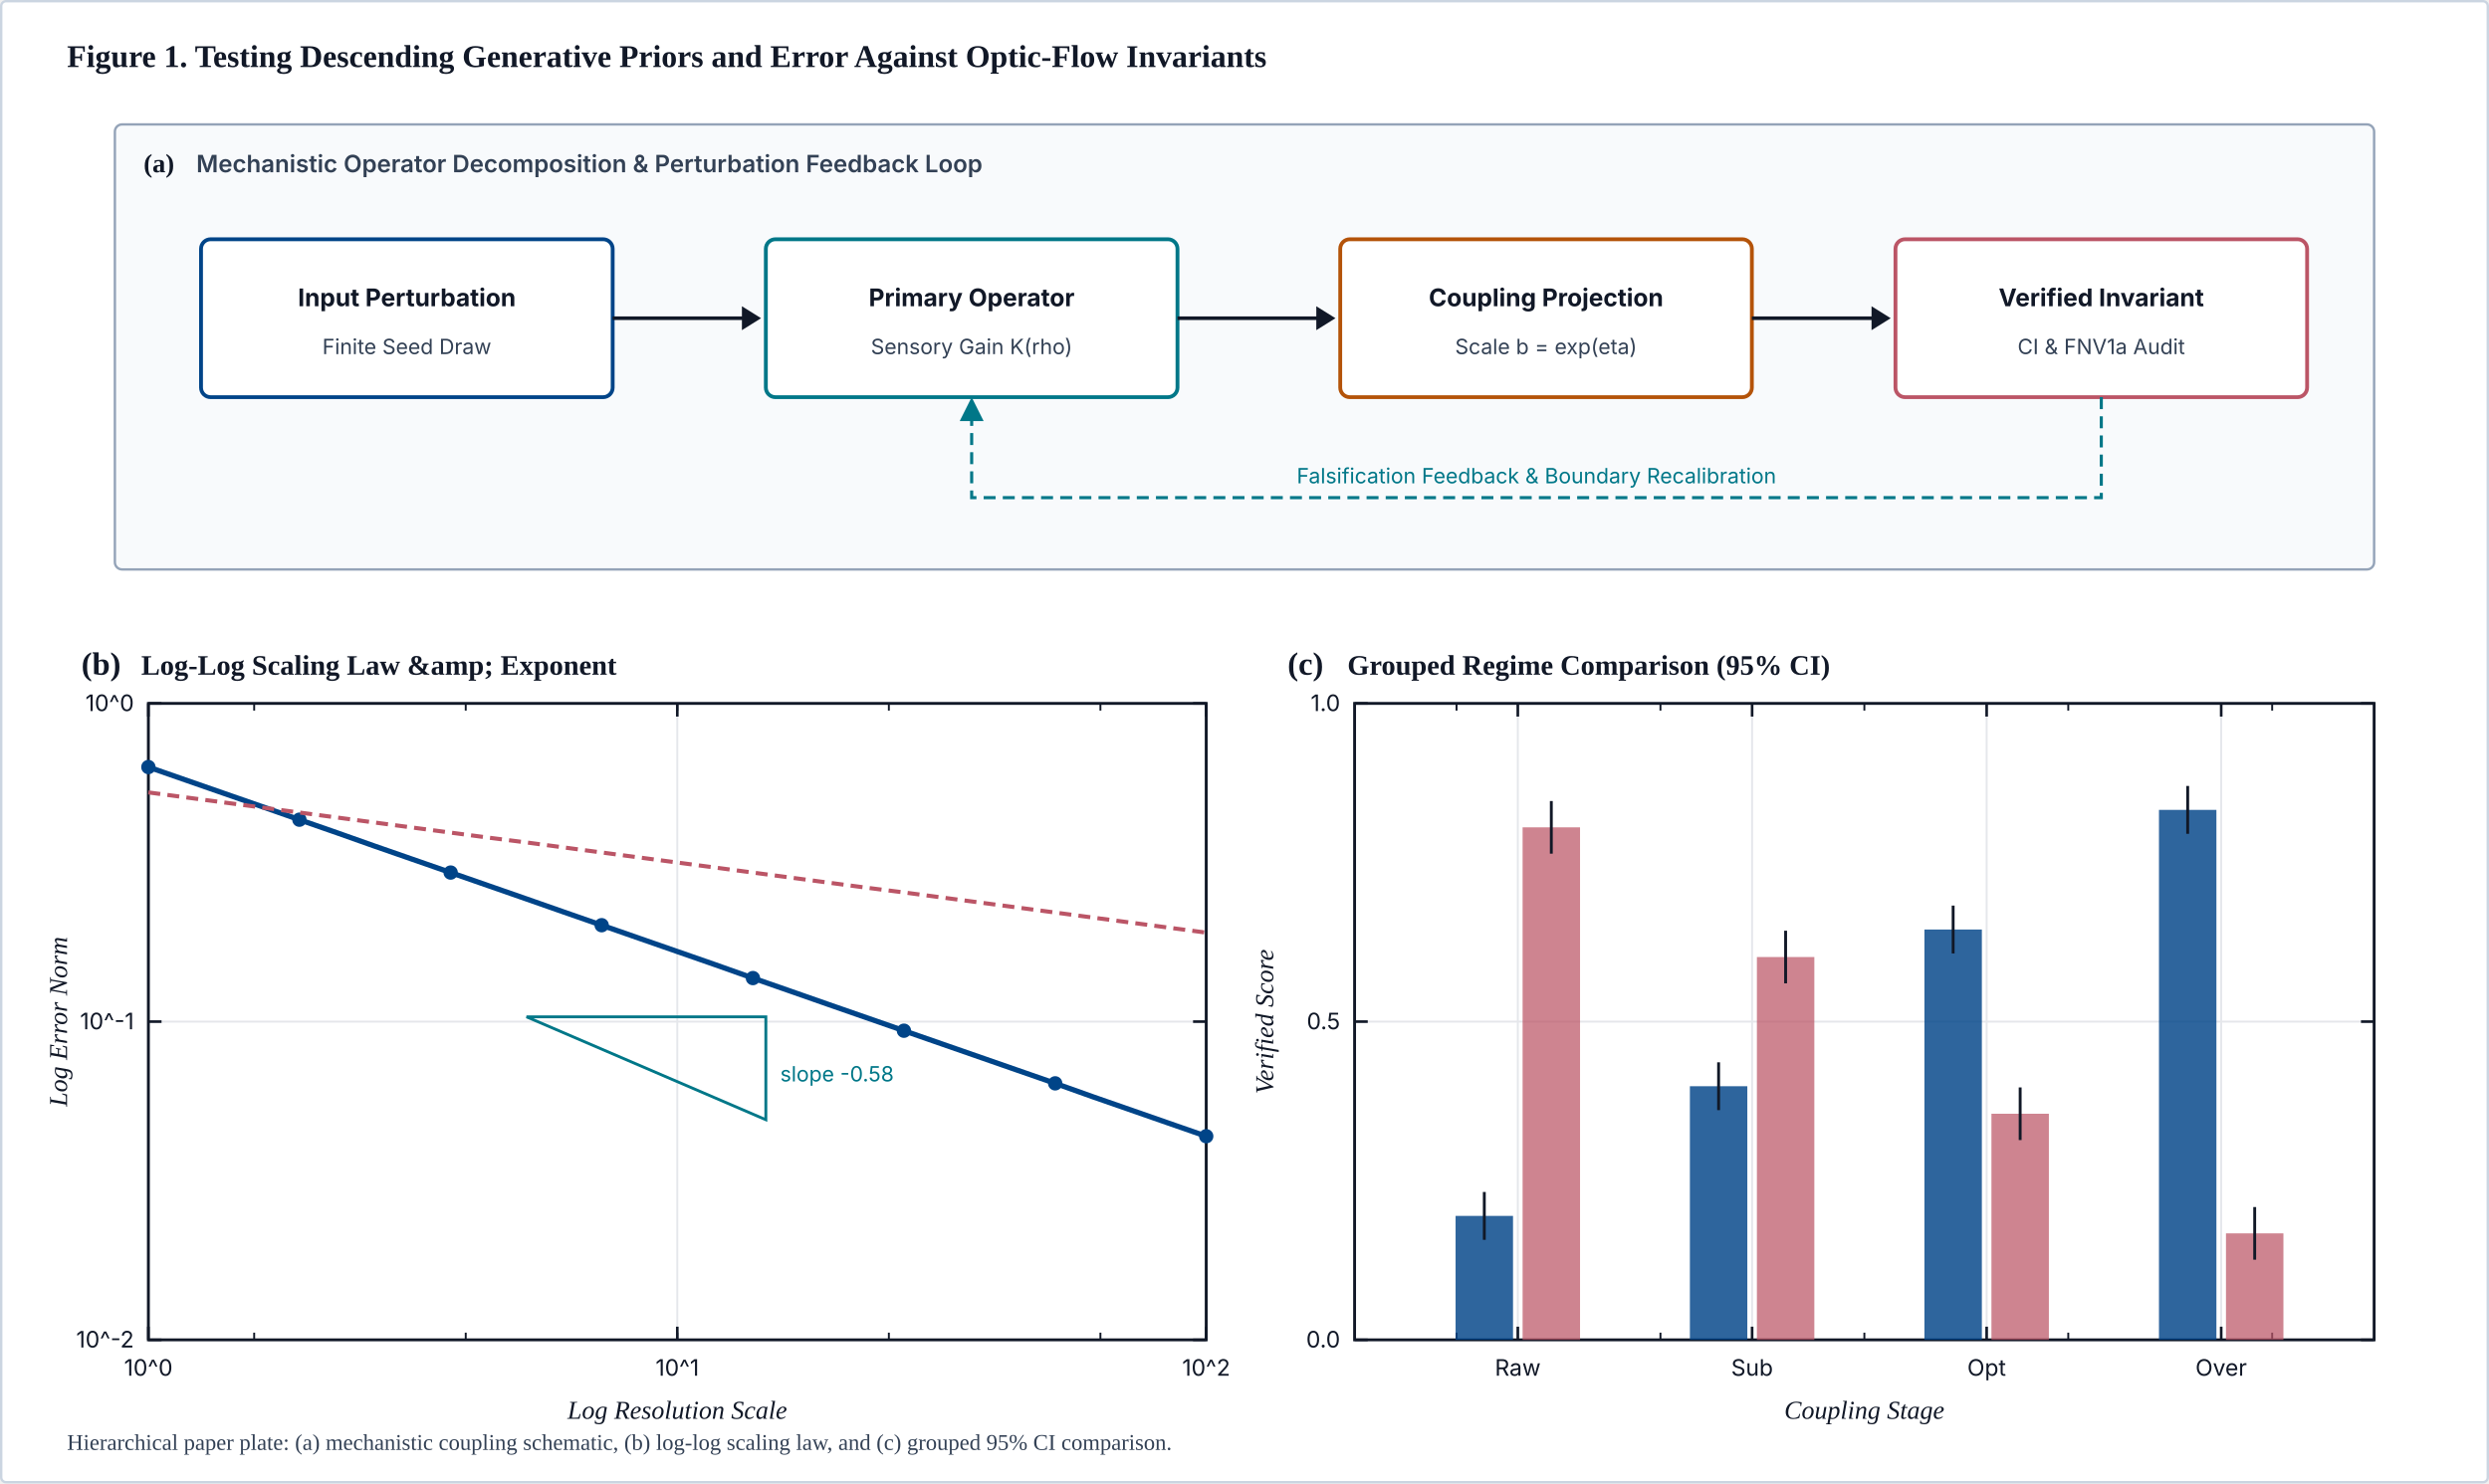
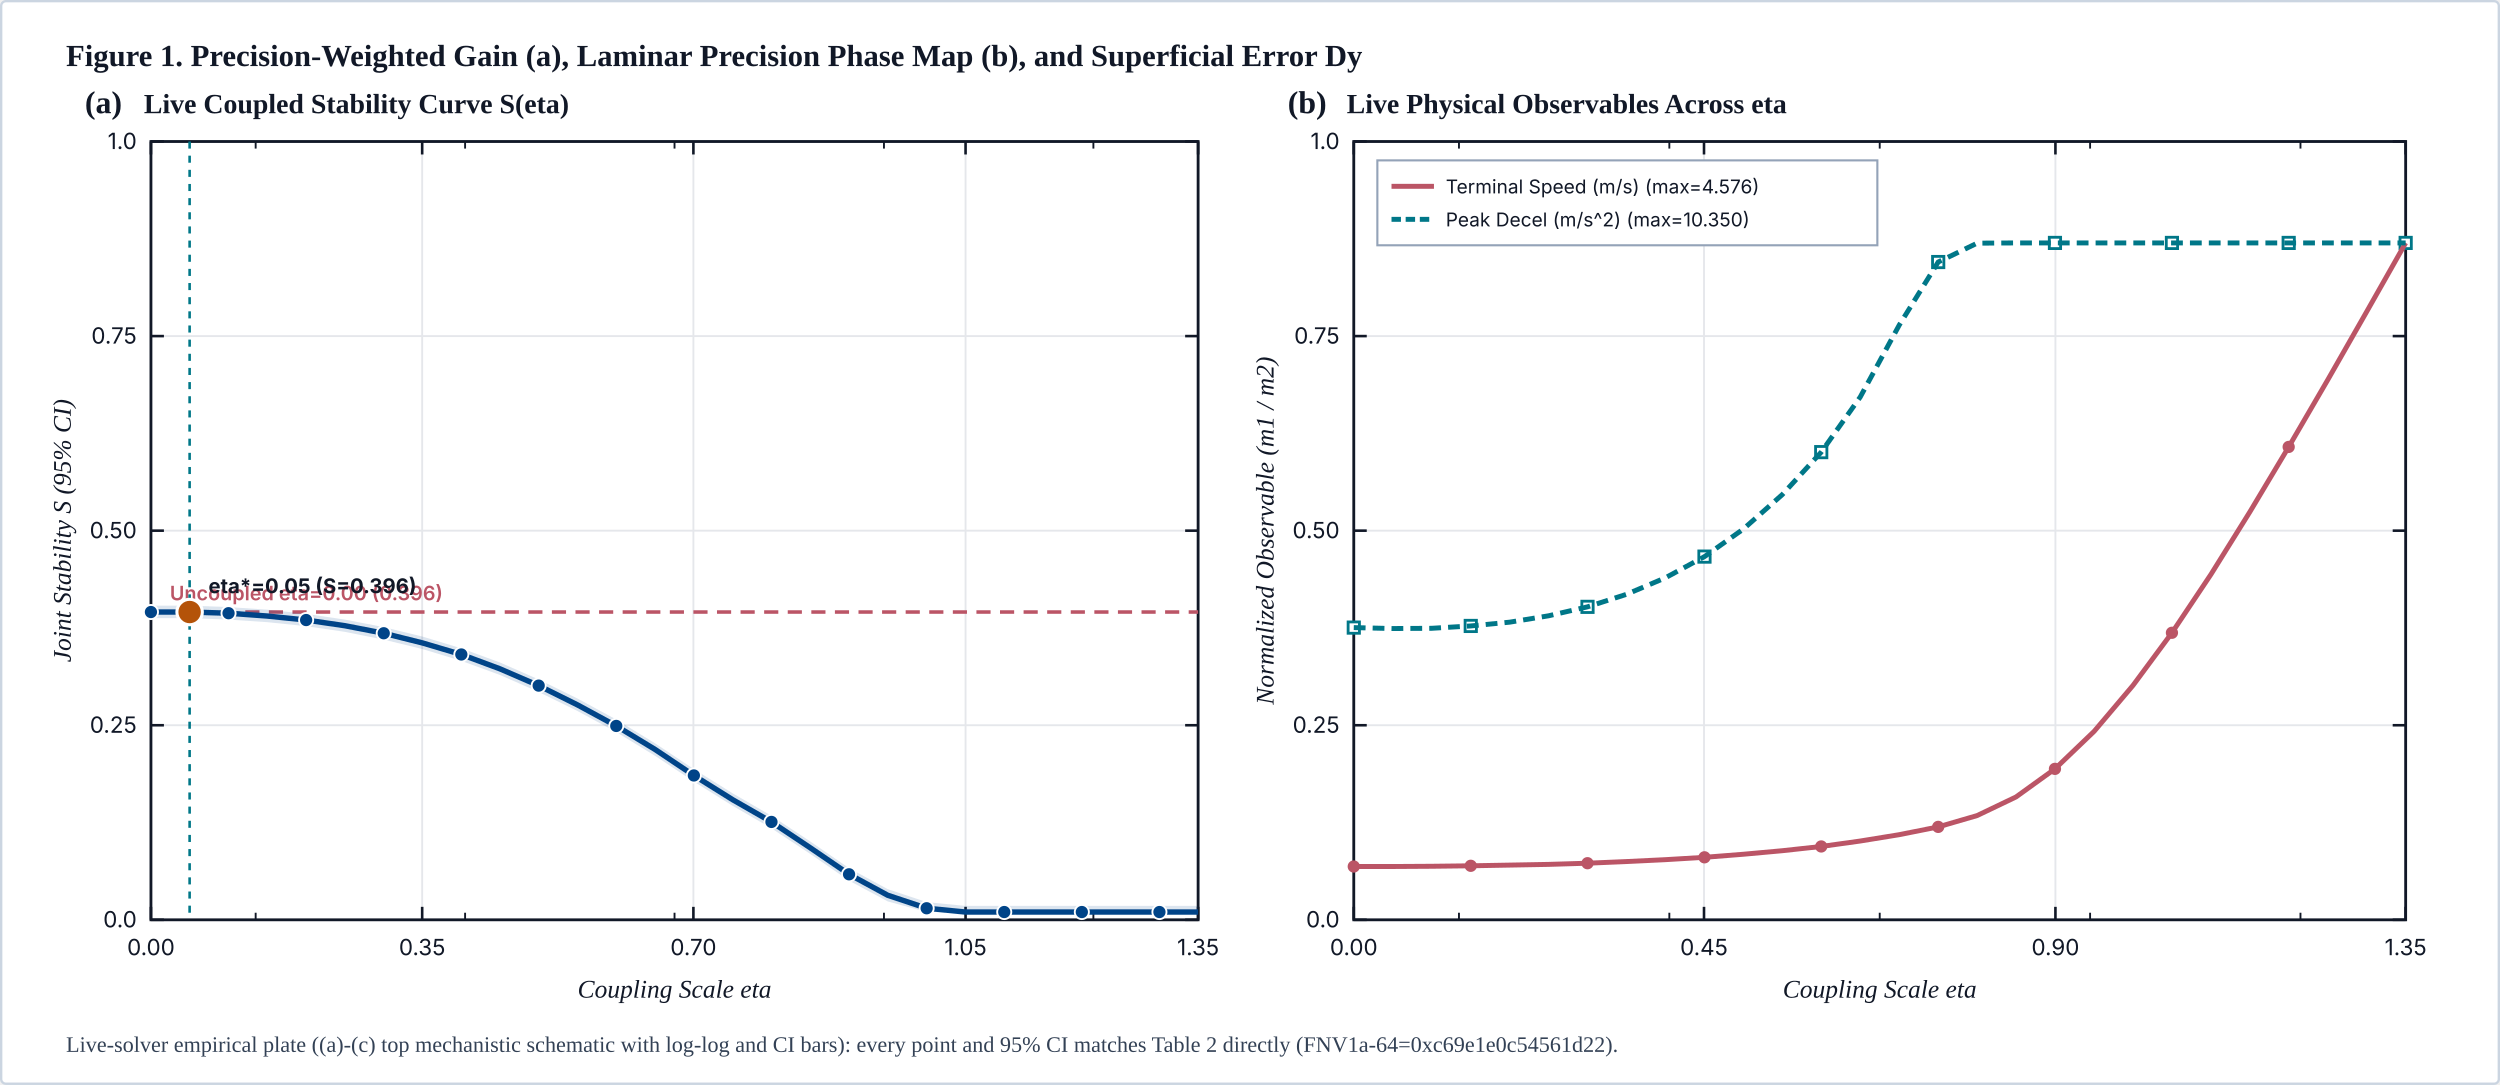
- <svg xmlns="http://www.w3.org/2000/svg" viewBox="0 0 1040 620" width="1040" height="620" role="img" data-figure-style="journal-multipanel" data-chart-layout="top-schematic-bottom-split">
-   <rect x="0.5" y="0.5" width="1039" height="619" rx="2" fill="#ffffff" stroke="#cbd5e1" stroke-width="1" />
-   <text x="28" y="28" fill="#111827" font-family="Georgia, 'Times New Roman', serif" font-size="13.2" font-weight="700">Figure 1. Testing Descending Generative Priors and Error Against Optic-Flow Invariants</text>
-   <rect x="48" y="52" width="944" height="186" rx="3" fill="#f8fafc" stroke="#94a3b8" stroke-width="1.0" />
-   <text x="60" y="72" fill="#111827" font-family="Georgia, 'Times New Roman', serif" font-size="11.0" font-weight="700">(a)</text>
-   <text x="82" y="72" fill="#334155" font-family="Inter, 'Helvetica Neue', Arial, sans-serif" font-size="10.0" font-weight="600">Mechanistic Operator Decomposition &amp; Perturbation Feedback Loop</text>
-   <rect x="84.0" y="100" width="172" height="66" rx="4" fill="#ffffff" stroke="#004488" stroke-width="1.6" />
-   <text x="170.0" y="128" text-anchor="middle" fill="#111827" font-family="Inter, 'Helvetica Neue', Arial, sans-serif" font-size="10.2" font-weight="700">Input Perturbation</text>
-   <text x="170.0" y="148" text-anchor="middle" fill="#334155" font-family="Inter, 'Helvetica Neue', Arial, sans-serif" font-size="8.8">Finite Seed Draw</text>
-   <line x1="256.0" y1="133" x2="314.0" y2="133" stroke="#111827" stroke-width="1.5" />
-   <polygon points="310.0,128 318.0,133 310.0,138" fill="#111827" />
-   <rect x="320.0" y="100" width="172" height="66" rx="4" fill="#ffffff" stroke="#007788" stroke-width="1.6" />
-   <text x="406.0" y="128" text-anchor="middle" fill="#111827" font-family="Inter, 'Helvetica Neue', Arial, sans-serif" font-size="10.2" font-weight="700">Primary Operator</text>
-   <text x="406.0" y="148" text-anchor="middle" fill="#334155" font-family="Inter, 'Helvetica Neue', Arial, sans-serif" font-size="8.8">Sensory Gain K(rho)</text>
-   <line x1="492.0" y1="133" x2="554.0" y2="133" stroke="#111827" stroke-width="1.5" />
-   <polygon points="550.0,128 558.0,133 550.0,138" fill="#111827" />
-   <rect x="560.0" y="100" width="172" height="66" rx="4" fill="#ffffff" stroke="#b45309" stroke-width="1.6" />
-   <text x="646.0" y="128" text-anchor="middle" fill="#111827" font-family="Inter, 'Helvetica Neue', Arial, sans-serif" font-size="10.2" font-weight="700">Coupling Projection</text>
-   <text x="646.0" y="148" text-anchor="middle" fill="#334155" font-family="Inter, 'Helvetica Neue', Arial, sans-serif" font-size="8.8">Scale b = exp(eta)</text>
-   <line x1="732.0" y1="133" x2="786.0" y2="133" stroke="#111827" stroke-width="1.5" />
-   <polygon points="782.0,128 790.0,133 782.0,138" fill="#111827" />
-   <rect x="792.0" y="100" width="172" height="66" rx="4" fill="#ffffff" stroke="#bb5566" stroke-width="1.6" />
-   <text x="878.0" y="128" text-anchor="middle" fill="#111827" font-family="Inter, 'Helvetica Neue', Arial, sans-serif" font-size="10.2" font-weight="700">Verified Invariant</text>
-   <text x="878.0" y="148" text-anchor="middle" fill="#334155" font-family="Inter, 'Helvetica Neue', Arial, sans-serif" font-size="8.8">CI &amp; FNV1a Audit</text>
-   <path d="M878,166 L878,208 L406,208 L406,172" fill="none" stroke="#007788" stroke-width="1.3" stroke-dasharray="5 3" />
-   <polygon points="401,176 406,166 411,176" fill="#007788" />
-   <text x="642" y="202" text-anchor="middle" fill="#007788" font-family="Inter, 'Helvetica Neue', Arial, sans-serif" font-size="8.8">Falsification Feedback &amp; Boundary Recalibration</text>
-   <text x="34.0" y="282.0" fill="#111827" font-family="Georgia, 'Times New Roman', serif" font-size="13.5" font-weight="700">(b)</text>
-   <text x="59.0" y="282.0" fill="#111827" font-family="Georgia, 'Times New Roman', serif" font-size="11.8" font-weight="600">Log-Log Scaling Law &amp;amp; Exponent</text>
-   <line x1="62.0" y1="560.0" x2="504.0" y2="560.0" stroke="#e5e7eb" stroke-width="0.8" />
-   <line x1="62.0" y1="427.0" x2="504.0" y2="427.0" stroke="#e5e7eb" stroke-width="0.8" />
-   <line x1="62.0" y1="294.0" x2="504.0" y2="294.0" stroke="#e5e7eb" stroke-width="0.8" />
-   <line x1="62.0" y1="294.0" x2="62.0" y2="560.0" stroke="#e5e7eb" stroke-width="0.8" />
-   <line x1="283.0" y1="294.0" x2="283.0" y2="560.0" stroke="#e5e7eb" stroke-width="0.8" />
-   <line x1="504.0" y1="294.0" x2="504.0" y2="560.0" stroke="#e5e7eb" stroke-width="0.8" />
-   <rect x="62.0" y="294.0" width="442.0" height="266.0" fill="none" stroke="#111827" stroke-width="1.2" />
-   <line x1="62.0" y1="560.0" x2="62.0" y2="554.5" stroke="#111827" stroke-width="1.1" />
-   <line x1="62.0" y1="294.0" x2="62.0" y2="299.5" stroke="#111827" stroke-width="1.1" />
-   <text x="62.0" y="575.0" text-anchor="middle" fill="#111827" font-family="Inter, 'Helvetica Neue', Arial, sans-serif" font-size="9.5">10^0</text>
-   <line x1="283.0" y1="560.0" x2="283.0" y2="554.5" stroke="#111827" stroke-width="1.1" />
-   <line x1="283.0" y1="294.0" x2="283.0" y2="299.5" stroke="#111827" stroke-width="1.1" />
-   <text x="283.0" y="575.0" text-anchor="middle" fill="#111827" font-family="Inter, 'Helvetica Neue', Arial, sans-serif" font-size="9.5">10^1</text>
-   <line x1="504.0" y1="560.0" x2="504.0" y2="554.5" stroke="#111827" stroke-width="1.1" />
-   <line x1="504.0" y1="294.0" x2="504.0" y2="299.5" stroke="#111827" stroke-width="1.1" />
-   <text x="504.0" y="575.0" text-anchor="middle" fill="#111827" font-family="Inter, 'Helvetica Neue', Arial, sans-serif" font-size="9.5">10^2</text>
-   <line x1="106.2" y1="560.0" x2="106.2" y2="557.0" stroke="#111827" stroke-width="0.8" />
-   <line x1="106.2" y1="294.0" x2="106.2" y2="297.0" stroke="#111827" stroke-width="0.8" />
-   <line x1="194.6" y1="560.0" x2="194.6" y2="557.0" stroke="#111827" stroke-width="0.8" />
-   <line x1="194.6" y1="294.0" x2="194.6" y2="297.0" stroke="#111827" stroke-width="0.8" />
-   <line x1="283.0" y1="560.0" x2="283.0" y2="557.0" stroke="#111827" stroke-width="0.8" />
-   <line x1="283.0" y1="294.0" x2="283.0" y2="297.0" stroke="#111827" stroke-width="0.8" />
-   <line x1="371.4" y1="560.0" x2="371.4" y2="557.0" stroke="#111827" stroke-width="0.8" />
-   <line x1="371.4" y1="294.0" x2="371.4" y2="297.0" stroke="#111827" stroke-width="0.8" />
-   <line x1="459.8" y1="560.0" x2="459.8" y2="557.0" stroke="#111827" stroke-width="0.8" />
-   <line x1="459.8" y1="294.0" x2="459.8" y2="297.0" stroke="#111827" stroke-width="0.8" />
-   <line x1="62.0" y1="560.0" x2="67.5" y2="560.0" stroke="#111827" stroke-width="1.1" />
-   <line x1="504.0" y1="560.0" x2="498.5" y2="560.0" stroke="#111827" stroke-width="1.1" />
-   <text x="56.0" y="563.2" text-anchor="end" fill="#111827" font-family="Inter, 'Helvetica Neue', Arial, sans-serif" font-size="9.5">10^-2</text>
-   <line x1="62.0" y1="427.0" x2="67.5" y2="427.0" stroke="#111827" stroke-width="1.1" />
-   <line x1="504.0" y1="427.0" x2="498.5" y2="427.0" stroke="#111827" stroke-width="1.1" />
-   <text x="56.0" y="430.2" text-anchor="end" fill="#111827" font-family="Inter, 'Helvetica Neue', Arial, sans-serif" font-size="9.5">10^-1</text>
-   <line x1="62.0" y1="294.0" x2="67.5" y2="294.0" stroke="#111827" stroke-width="1.1" />
-   <line x1="504.0" y1="294.0" x2="498.5" y2="294.0" stroke="#111827" stroke-width="1.1" />
-   <text x="56.0" y="297.2" text-anchor="end" fill="#111827" font-family="Inter, 'Helvetica Neue', Arial, sans-serif" font-size="9.5">10^0</text>
-   <text x="283.0" y="593.0" text-anchor="middle" fill="#111827" font-family="Georgia, 'Times New Roman', serif" font-size="10.8" font-style="italic">Log Resolution Scale</text>
-   <text x="28.0" y="427.0" text-anchor="middle" transform="rotate(-90 28.0 427.0)" fill="#111827" font-family="Georgia, 'Times New Roman', serif" font-size="10.8" font-style="italic">Log Error Norm</text>
-   <circle cx="62.0" cy="320.6" r="3.0" fill="#004488" />
-   <circle cx="125.1" cy="342.6" r="3.0" fill="#004488" />
-   <circle cx="188.3" cy="364.7" r="3.0" fill="#004488" />
-   <circle cx="251.4" cy="386.7" r="3.0" fill="#004488" />
-   <circle cx="314.6" cy="408.8" r="3.0" fill="#004488" />
-   <circle cx="377.7" cy="430.8" r="3.0" fill="#004488" />
-   <circle cx="440.9" cy="452.8" r="3.0" fill="#004488" />
-   <circle cx="504.0" cy="474.9" r="3.0" fill="#004488" />
-   <path d="M62.0,320.6 L77.8,326.1 L93.6,331.6 L109.4,337.1 L125.1,342.6 L140.9,348.1 L156.7,353.7 L172.5,359.2 L188.3,364.7 L204.1,370.2 L219.9,375.7 L235.6,381.2 L251.4,386.7 L267.2,392.2 L283.0,397.7 L298.8,403.2 L314.6,408.8 L330.4,414.3 L346.1,419.8 L361.9,425.3 L377.7,430.8 L393.5,436.3 L409.3,441.8 L425.1,447.3 L440.9,452.8 L456.6,458.4 L472.4,463.9 L488.2,469.4 L504.0,474.9" fill="none" stroke="#004488" stroke-width="2.2" />
-   <path d="M62.0,331.2 L77.8,333.3 L93.6,335.4 L109.4,337.5 L125.1,339.6 L140.9,341.7 L156.7,343.8 L172.5,345.9 L188.3,348.0 L204.1,350.1 L219.9,352.1 L235.6,354.2 L251.4,356.3 L267.2,358.4 L283.0,360.5 L298.8,362.6 L314.6,364.7 L330.4,366.8 L346.1,368.9 L361.9,371.0 L377.7,373.0 L393.5,375.1 L409.3,377.2 L425.1,379.3 L440.9,381.4 L456.6,383.5 L472.4,385.6 L488.2,387.7 L504.0,389.8" fill="none" stroke="#bb5566" stroke-width="1.7" stroke-dasharray="5 3" />
-   <polygon points="220,425 320,425 320,468" fill="none" stroke="#007788" stroke-width="1.2" />
-   <text x="326" y="452" fill="#007788" font-family="Inter, 'Helvetica Neue', Arial, sans-serif" font-size="8.8">slope -0.58</text>
-   <text x="538.0" y="282.0" fill="#111827" font-family="Georgia, 'Times New Roman', serif" font-size="13.5" font-weight="700">(c)</text>
-   <text x="563.0" y="282.0" fill="#111827" font-family="Georgia, 'Times New Roman', serif" font-size="11.8" font-weight="600">Grouped Regime Comparison (95% CI)</text>
-   <line x1="566.0" y1="560.0" x2="992.0" y2="560.0" stroke="#e5e7eb" stroke-width="0.8" />
-   <line x1="566.0" y1="427.0" x2="992.0" y2="427.0" stroke="#e5e7eb" stroke-width="0.8" />
-   <line x1="566.0" y1="294.0" x2="992.0" y2="294.0" stroke="#e5e7eb" stroke-width="0.8" />
-   <line x1="634.2" y1="294.0" x2="634.2" y2="560.0" stroke="#e5e7eb" stroke-width="0.8" />
-   <line x1="732.1" y1="294.0" x2="732.1" y2="560.0" stroke="#e5e7eb" stroke-width="0.8" />
-   <line x1="830.1" y1="294.0" x2="830.1" y2="560.0" stroke="#e5e7eb" stroke-width="0.8" />
-   <line x1="928.1" y1="294.0" x2="928.1" y2="560.0" stroke="#e5e7eb" stroke-width="0.8" />
-   <rect x="566.0" y="294.0" width="426.0" height="266.0" fill="none" stroke="#111827" stroke-width="1.2" />
-   <line x1="634.2" y1="560.0" x2="634.2" y2="554.5" stroke="#111827" stroke-width="1.1" />
-   <line x1="634.2" y1="294.0" x2="634.2" y2="299.5" stroke="#111827" stroke-width="1.1" />
-   <text x="634.2" y="575.0" text-anchor="middle" fill="#111827" font-family="Inter, 'Helvetica Neue', Arial, sans-serif" font-size="9.5">Raw</text>
-   <line x1="732.1" y1="560.0" x2="732.1" y2="554.5" stroke="#111827" stroke-width="1.1" />
-   <line x1="732.1" y1="294.0" x2="732.1" y2="299.5" stroke="#111827" stroke-width="1.1" />
-   <text x="732.1" y="575.0" text-anchor="middle" fill="#111827" font-family="Inter, 'Helvetica Neue', Arial, sans-serif" font-size="9.5">Sub</text>
-   <line x1="830.1" y1="560.0" x2="830.1" y2="554.5" stroke="#111827" stroke-width="1.1" />
-   <line x1="830.1" y1="294.0" x2="830.1" y2="299.5" stroke="#111827" stroke-width="1.1" />
-   <text x="830.1" y="575.0" text-anchor="middle" fill="#111827" font-family="Inter, 'Helvetica Neue', Arial, sans-serif" font-size="9.5">Opt</text>
-   <line x1="928.1" y1="560.0" x2="928.1" y2="554.5" stroke="#111827" stroke-width="1.1" />
-   <line x1="928.1" y1="294.0" x2="928.1" y2="299.5" stroke="#111827" stroke-width="1.1" />
-   <text x="928.1" y="575.0" text-anchor="middle" fill="#111827" font-family="Inter, 'Helvetica Neue', Arial, sans-serif" font-size="9.5">Over</text>
-   <line x1="608.6" y1="560.0" x2="608.6" y2="557.0" stroke="#111827" stroke-width="0.8" />
-   <line x1="608.6" y1="294.0" x2="608.6" y2="297.0" stroke="#111827" stroke-width="0.8" />
-   <line x1="693.8" y1="560.0" x2="693.8" y2="557.0" stroke="#111827" stroke-width="0.8" />
-   <line x1="693.8" y1="294.0" x2="693.8" y2="297.0" stroke="#111827" stroke-width="0.8" />
-   <line x1="779.0" y1="560.0" x2="779.0" y2="557.0" stroke="#111827" stroke-width="0.8" />
-   <line x1="779.0" y1="294.0" x2="779.0" y2="297.0" stroke="#111827" stroke-width="0.8" />
-   <line x1="864.2" y1="560.0" x2="864.2" y2="557.0" stroke="#111827" stroke-width="0.8" />
-   <line x1="864.2" y1="294.0" x2="864.2" y2="297.0" stroke="#111827" stroke-width="0.8" />
-   <line x1="949.4" y1="560.0" x2="949.4" y2="557.0" stroke="#111827" stroke-width="0.8" />
-   <line x1="949.4" y1="294.0" x2="949.4" y2="297.0" stroke="#111827" stroke-width="0.8" />
-   <line x1="566.0" y1="560.0" x2="571.5" y2="560.0" stroke="#111827" stroke-width="1.1" />
-   <line x1="992.0" y1="560.0" x2="986.5" y2="560.0" stroke="#111827" stroke-width="1.1" />
-   <text x="560.0" y="563.2" text-anchor="end" fill="#111827" font-family="Inter, 'Helvetica Neue', Arial, sans-serif" font-size="9.5">0.0</text>
-   <line x1="566.0" y1="427.0" x2="571.5" y2="427.0" stroke="#111827" stroke-width="1.1" />
-   <line x1="992.0" y1="427.0" x2="986.5" y2="427.0" stroke="#111827" stroke-width="1.1" />
-   <text x="560.0" y="430.2" text-anchor="end" fill="#111827" font-family="Inter, 'Helvetica Neue', Arial, sans-serif" font-size="9.5">0.5</text>
-   <line x1="566.0" y1="294.0" x2="571.5" y2="294.0" stroke="#111827" stroke-width="1.1" />
-   <line x1="992.0" y1="294.0" x2="986.5" y2="294.0" stroke="#111827" stroke-width="1.1" />
-   <text x="560.0" y="297.2" text-anchor="end" fill="#111827" font-family="Inter, 'Helvetica Neue', Arial, sans-serif" font-size="9.5">1.0</text>
-   <text x="779.0" y="593.0" text-anchor="middle" fill="#111827" font-family="Georgia, 'Times New Roman', serif" font-size="10.8" font-style="italic">Coupling Stage</text>
-   <text x="532.0" y="427.0" text-anchor="middle" transform="rotate(-90 532.0 427.0)" fill="#111827" font-family="Georgia, 'Times New Roman', serif" font-size="10.8" font-style="italic">Verified Score</text>
-   <rect x="608.2" y="508.2" width="24.0" height="51.8" fill="#004488" fill-opacity="0.82" />
-   <line x1="620.2" y1="498.2" x2="620.2" y2="518.2" stroke="#111827" stroke-width="1.2" />
-   <rect x="636.2" y="345.8" width="24.0" height="214.2" fill="#bb5566" fill-opacity="0.72" />
-   <line x1="648.2" y1="334.8" x2="648.2" y2="356.8" stroke="#111827" stroke-width="1.2" />
-   <rect x="706.1" y="454.0" width="24.0" height="106.0" fill="#004488" fill-opacity="0.82" />
-   <line x1="718.1" y1="444.0" x2="718.1" y2="464.0" stroke="#111827" stroke-width="1.2" />
-   <rect x="734.1" y="400.0" width="24.0" height="160.0" fill="#bb5566" fill-opacity="0.72" />
-   <line x1="746.1" y1="389.0" x2="746.1" y2="411.0" stroke="#111827" stroke-width="1.2" />
-   <rect x="804.1" y="388.5" width="24.0" height="171.5" fill="#004488" fill-opacity="0.82" />
-   <line x1="816.1" y1="378.5" x2="816.1" y2="398.5" stroke="#111827" stroke-width="1.2" />
-   <rect x="832.1" y="465.5" width="24.0" height="94.5" fill="#bb5566" fill-opacity="0.72" />
-   <line x1="844.1" y1="454.5" x2="844.1" y2="476.5" stroke="#111827" stroke-width="1.2" />
-   <rect x="902.1" y="338.5" width="24.0" height="221.5" fill="#004488" fill-opacity="0.82" />
-   <line x1="914.1" y1="328.5" x2="914.1" y2="348.5" stroke="#111827" stroke-width="1.2" />
-   <rect x="930.1" y="515.5" width="24.0" height="44.5" fill="#bb5566" fill-opacity="0.72" />
-   <line x1="942.1" y1="504.5" x2="942.1" y2="526.5" stroke="#111827" stroke-width="1.2" />
-   <text x="28" y="606" fill="#334155" font-family="Georgia, 'Times New Roman', serif" font-size="9.4">Hierarchical paper plate: (a) mechanistic coupling schematic, (b) log-log scaling law, and (c) grouped 95% CI comparison.</text>
+ <svg xmlns="http://www.w3.org/2000/svg" viewBox="0 0 1060 460" width="1060" height="460" role="img" data-figure-style="journal-multipanel" data-chart-layout="top-schematic-bottom-split" data-empirical-grounded="true" data-sim-digest="0xc69e1e0c54561d22">
+   <rect x="0.5" y="0.5" width="1059" height="459" rx="2" fill="#ffffff" stroke="#cbd5e1" stroke-width="1" />
+   <text x="28" y="28" fill="#111827" font-family="Georgia, 'Times New Roman', serif" font-size="13.0" font-weight="700">Figure 1. Precision-Weighted Gain (a), Laminar Precision Phase Map (b), and Superficial Error Dy</text>
+   <text x="36.0" y="48.0" fill="#111827" font-family="Georgia, 'Times New Roman', serif" font-size="13.5" font-weight="700">(a)</text>
+   <text x="61.0" y="48.0" fill="#111827" font-family="Georgia, 'Times New Roman', serif" font-size="11.8" font-weight="600">Live Coupled Stability Curve S(eta)</text>
+   <line x1="64.0" y1="390.0" x2="508.0" y2="390.0" stroke="#e5e7eb" stroke-width="0.8" />
+   <line x1="64.0" y1="307.5" x2="508.0" y2="307.5" stroke="#e5e7eb" stroke-width="0.8" />
+   <line x1="64.0" y1="225.0" x2="508.0" y2="225.0" stroke="#e5e7eb" stroke-width="0.8" />
+   <line x1="64.0" y1="142.5" x2="508.0" y2="142.5" stroke="#e5e7eb" stroke-width="0.8" />
+   <line x1="64.0" y1="60.0" x2="508.0" y2="60.0" stroke="#e5e7eb" stroke-width="0.8" />
+   <line x1="64.0" y1="60.0" x2="64.0" y2="390.0" stroke="#e5e7eb" stroke-width="0.8" />
+   <line x1="179.0" y1="60.0" x2="179.0" y2="390.0" stroke="#e5e7eb" stroke-width="0.8" />
+   <line x1="294.0" y1="60.0" x2="294.0" y2="390.0" stroke="#e5e7eb" stroke-width="0.8" />
+   <line x1="409.4" y1="60.0" x2="409.4" y2="390.0" stroke="#e5e7eb" stroke-width="0.8" />
+   <line x1="508.0" y1="60.0" x2="508.0" y2="390.0" stroke="#e5e7eb" stroke-width="0.8" />
+   <rect x="64.0" y="60.0" width="444.0" height="330.0" fill="none" stroke="#111827" stroke-width="1.2" />
+   <line x1="64.0" y1="390.0" x2="64.0" y2="384.5" stroke="#111827" stroke-width="1.1" />
+   <line x1="64.0" y1="60.0" x2="64.0" y2="65.5" stroke="#111827" stroke-width="1.1" />
+   <text x="64.0" y="405.0" text-anchor="middle" fill="#111827" font-family="Inter, 'Helvetica Neue', Arial, sans-serif" font-size="9.5">0.00</text>
+   <line x1="179.0" y1="390.0" x2="179.0" y2="384.5" stroke="#111827" stroke-width="1.1" />
+   <line x1="179.0" y1="60.0" x2="179.0" y2="65.5" stroke="#111827" stroke-width="1.1" />
+   <text x="179.0" y="405.0" text-anchor="middle" fill="#111827" font-family="Inter, 'Helvetica Neue', Arial, sans-serif" font-size="9.5">0.35</text>
+   <line x1="294.0" y1="390.0" x2="294.0" y2="384.5" stroke="#111827" stroke-width="1.1" />
+   <line x1="294.0" y1="60.0" x2="294.0" y2="65.5" stroke="#111827" stroke-width="1.1" />
+   <text x="294.0" y="405.0" text-anchor="middle" fill="#111827" font-family="Inter, 'Helvetica Neue', Arial, sans-serif" font-size="9.5">0.70</text>
+   <line x1="409.4" y1="390.0" x2="409.4" y2="384.5" stroke="#111827" stroke-width="1.1" />
+   <line x1="409.4" y1="60.0" x2="409.4" y2="65.5" stroke="#111827" stroke-width="1.1" />
+   <text x="409.4" y="405.0" text-anchor="middle" fill="#111827" font-family="Inter, 'Helvetica Neue', Arial, sans-serif" font-size="9.5">1.05</text>
+   <line x1="508.0" y1="390.0" x2="508.0" y2="384.5" stroke="#111827" stroke-width="1.1" />
+   <line x1="508.0" y1="60.0" x2="508.0" y2="65.5" stroke="#111827" stroke-width="1.1" />
+   <text x="508.0" y="405.0" text-anchor="middle" fill="#111827" font-family="Inter, 'Helvetica Neue', Arial, sans-serif" font-size="9.5">1.35</text>
+   <line x1="108.4" y1="390.0" x2="108.4" y2="387.0" stroke="#111827" stroke-width="0.8" />
+   <line x1="108.4" y1="60.0" x2="108.4" y2="63.0" stroke="#111827" stroke-width="0.8" />
+   <line x1="197.2" y1="390.0" x2="197.2" y2="387.0" stroke="#111827" stroke-width="0.8" />
+   <line x1="197.2" y1="60.0" x2="197.2" y2="63.0" stroke="#111827" stroke-width="0.8" />
+   <line x1="286.0" y1="390.0" x2="286.0" y2="387.0" stroke="#111827" stroke-width="0.8" />
+   <line x1="286.0" y1="60.0" x2="286.0" y2="63.0" stroke="#111827" stroke-width="0.8" />
+   <line x1="374.8" y1="390.0" x2="374.8" y2="387.0" stroke="#111827" stroke-width="0.8" />
+   <line x1="374.8" y1="60.0" x2="374.8" y2="63.0" stroke="#111827" stroke-width="0.8" />
+   <line x1="463.6" y1="390.0" x2="463.6" y2="387.0" stroke="#111827" stroke-width="0.8" />
+   <line x1="463.6" y1="60.0" x2="463.6" y2="63.0" stroke="#111827" stroke-width="0.8" />
+   <line x1="64.0" y1="390.0" x2="69.5" y2="390.0" stroke="#111827" stroke-width="1.1" />
+   <line x1="508.0" y1="390.0" x2="502.5" y2="390.0" stroke="#111827" stroke-width="1.1" />
+   <text x="58.0" y="393.2" text-anchor="end" fill="#111827" font-family="Inter, 'Helvetica Neue', Arial, sans-serif" font-size="9.5">0.0</text>
+   <line x1="64.0" y1="307.5" x2="69.5" y2="307.5" stroke="#111827" stroke-width="1.1" />
+   <line x1="508.0" y1="307.5" x2="502.5" y2="307.5" stroke="#111827" stroke-width="1.1" />
+   <text x="58.0" y="310.7" text-anchor="end" fill="#111827" font-family="Inter, 'Helvetica Neue', Arial, sans-serif" font-size="9.5">0.25</text>
+   <line x1="64.0" y1="225.0" x2="69.5" y2="225.0" stroke="#111827" stroke-width="1.1" />
+   <line x1="508.0" y1="225.0" x2="502.5" y2="225.0" stroke="#111827" stroke-width="1.1" />
+   <text x="58.0" y="228.2" text-anchor="end" fill="#111827" font-family="Inter, 'Helvetica Neue', Arial, sans-serif" font-size="9.5">0.50</text>
+   <line x1="64.0" y1="142.5" x2="69.5" y2="142.5" stroke="#111827" stroke-width="1.1" />
+   <line x1="508.0" y1="142.5" x2="502.5" y2="142.5" stroke="#111827" stroke-width="1.1" />
+   <text x="58.0" y="145.7" text-anchor="end" fill="#111827" font-family="Inter, 'Helvetica Neue', Arial, sans-serif" font-size="9.5">0.75</text>
+   <line x1="64.0" y1="60.0" x2="69.5" y2="60.0" stroke="#111827" stroke-width="1.1" />
+   <line x1="508.0" y1="60.0" x2="502.5" y2="60.0" stroke="#111827" stroke-width="1.1" />
+   <text x="58.0" y="63.2" text-anchor="end" fill="#111827" font-family="Inter, 'Helvetica Neue', Arial, sans-serif" font-size="9.5">1.0</text>
+   <text x="286.0" y="423.0" text-anchor="middle" fill="#111827" font-family="Georgia, 'Times New Roman', serif" font-size="10.8" font-style="italic">Coupling Scale eta</text>
+   <text x="30.0" y="225.0" text-anchor="middle" transform="rotate(-90 30.0 225.0)" fill="#111827" font-family="Georgia, 'Times New Roman', serif" font-size="10.8" font-style="italic">Joint Stability S (95% CI)</text>
+   <line x1="64.0" y1="259.5" x2="508.0" y2="259.5" stroke="#bb5566" stroke-width="1.5" stroke-dasharray="6 4" />
+   <text x="72.0" y="254.5" fill="#bb5566" font-family="Inter, 'Helvetica Neue', Arial, sans-serif" font-size="8.4" font-weight="600">Uncoupled eta=0.00 (0.396)</text>
+   <polygon points="64.0,256.8 80.4,256.8 96.9,257.4 113.3,258.5 129.8,260.3 146.2,262.7 162.7,265.9 179.1,269.9 195.6,274.9 212.0,280.9 228.4,288.1 244.9,296.2 261.3,305.1 277.8,315.2 294.2,326.1 310.7,336.4 327.1,345.9 343.6,356.8 360.0,368.1 376.4,377.0 392.9,382.5 409.3,384.1 425.8,384.1 442.2,384.1 458.7,384.1 475.1,384.1 491.6,384.1 508.0,384.1 508.0,386.7 491.6,386.7 475.1,386.7 458.7,386.7 442.2,386.7 425.8,386.7 409.3,386.7 392.9,386.7 376.4,382.2 360.0,373.4 343.6,362.1 327.1,351.2 310.7,341.7 294.2,331.4 277.8,320.5 261.3,310.4 244.9,301.5 228.4,293.4 212.0,286.2 195.6,280.2 179.1,275.2 162.7,271.2 146.2,267.9 129.8,265.5 113.3,263.8 96.9,262.7 80.4,262.1 64.0,262.1" fill="#004488" fill-opacity="0.14" />
+   <path d="M64.0,259.5 L80.4,259.5 L96.9,260.0 L113.3,261.2 L129.8,262.9 L146.2,265.3 L162.7,268.5 L179.1,272.6 L195.6,277.5 L212.0,283.6 L228.4,290.7 L244.9,298.9 L261.3,307.8 L277.8,317.8 L294.2,328.8 L310.7,339.1 L327.1,348.5 L343.6,359.5 L360.0,370.7 L376.4,379.6 L392.9,385.1 L409.3,386.7 L425.8,386.7 L442.2,386.7 L458.7,386.7 L475.1,386.7 L491.6,386.7 L508.0,386.7" fill="none" stroke="#004488" stroke-width="2.3" />
+   <line x1="64.0" y1="256.8" x2="64.0" y2="262.1" stroke="#004488" stroke-width="1.2" />
+   <circle cx="64.0" cy="259.5" r="3.0" fill="#004488" stroke="#ffffff" stroke-width="0.8" />
+   <line x1="80.4" y1="256.8" x2="80.4" y2="262.1" stroke="#004488" stroke-width="1.2" />
+   <circle cx="80.4" cy="259.5" r="3.0" fill="#004488" stroke="#ffffff" stroke-width="0.8" />
+   <line x1="96.9" y1="257.4" x2="96.9" y2="262.7" stroke="#004488" stroke-width="1.2" />
+   <circle cx="96.9" cy="260.0" r="3.0" fill="#004488" stroke="#ffffff" stroke-width="0.8" />
+   <line x1="129.8" y1="260.3" x2="129.8" y2="265.5" stroke="#004488" stroke-width="1.2" />
+   <circle cx="129.8" cy="262.9" r="3.0" fill="#004488" stroke="#ffffff" stroke-width="0.8" />
+   <line x1="162.7" y1="265.9" x2="162.7" y2="271.2" stroke="#004488" stroke-width="1.2" />
+   <circle cx="162.7" cy="268.5" r="3.0" fill="#004488" stroke="#ffffff" stroke-width="0.8" />
+   <line x1="195.6" y1="274.9" x2="195.6" y2="280.2" stroke="#004488" stroke-width="1.2" />
+   <circle cx="195.6" cy="277.5" r="3.0" fill="#004488" stroke="#ffffff" stroke-width="0.8" />
+   <line x1="228.4" y1="288.1" x2="228.4" y2="293.4" stroke="#004488" stroke-width="1.2" />
+   <circle cx="228.4" cy="290.7" r="3.0" fill="#004488" stroke="#ffffff" stroke-width="0.8" />
+   <line x1="261.3" y1="305.1" x2="261.3" y2="310.4" stroke="#004488" stroke-width="1.2" />
+   <circle cx="261.3" cy="307.8" r="3.0" fill="#004488" stroke="#ffffff" stroke-width="0.8" />
+   <line x1="294.2" y1="326.1" x2="294.2" y2="331.4" stroke="#004488" stroke-width="1.2" />
+   <circle cx="294.2" cy="328.8" r="3.0" fill="#004488" stroke="#ffffff" stroke-width="0.8" />
+   <line x1="327.1" y1="345.9" x2="327.1" y2="351.2" stroke="#004488" stroke-width="1.2" />
+   <circle cx="327.1" cy="348.5" r="3.0" fill="#004488" stroke="#ffffff" stroke-width="0.8" />
+   <line x1="360.0" y1="368.1" x2="360.0" y2="373.4" stroke="#004488" stroke-width="1.2" />
+   <circle cx="360.0" cy="370.7" r="3.0" fill="#004488" stroke="#ffffff" stroke-width="0.8" />
+   <line x1="392.9" y1="382.5" x2="392.9" y2="386.7" stroke="#004488" stroke-width="1.2" />
+   <circle cx="392.9" cy="385.1" r="3.0" fill="#004488" stroke="#ffffff" stroke-width="0.8" />
+   <line x1="425.8" y1="384.1" x2="425.8" y2="386.7" stroke="#004488" stroke-width="1.2" />
+   <circle cx="425.8" cy="386.7" r="3.0" fill="#004488" stroke="#ffffff" stroke-width="0.8" />
+   <line x1="458.7" y1="384.1" x2="458.7" y2="386.7" stroke="#004488" stroke-width="1.2" />
+   <circle cx="458.7" cy="386.7" r="3.0" fill="#004488" stroke="#ffffff" stroke-width="0.8" />
+   <line x1="491.6" y1="384.1" x2="491.6" y2="386.7" stroke="#004488" stroke-width="1.2" />
+   <circle cx="491.6" cy="386.7" r="3.0" fill="#004488" stroke="#ffffff" stroke-width="0.8" />
+   <line x1="80.4" y1="60.0" x2="80.4" y2="390.0" stroke="#007788" stroke-width="1.1" stroke-dasharray="3 3" />
+   <circle cx="80.4" cy="259.5" r="5.4" fill="#b45309" stroke="#ffffff" stroke-width="1.3" />
+   <text x="88.4" y="251.5" fill="#111827" font-family="Inter, 'Helvetica Neue', Arial, sans-serif" font-size="8.6" font-weight="700">eta*=0.05 (S=0.396)</text>
+   <text x="546.0" y="48.0" fill="#111827" font-family="Georgia, 'Times New Roman', serif" font-size="13.5" font-weight="700">(b)</text>
+   <text x="571.0" y="48.0" fill="#111827" font-family="Georgia, 'Times New Roman', serif" font-size="11.8" font-weight="600">Live Physical Observables Across eta</text>
+   <line x1="574.0" y1="390.0" x2="1020.0" y2="390.0" stroke="#e5e7eb" stroke-width="0.8" />
+   <line x1="574.0" y1="307.5" x2="1020.0" y2="307.5" stroke="#e5e7eb" stroke-width="0.8" />
+   <line x1="574.0" y1="225.0" x2="1020.0" y2="225.0" stroke="#e5e7eb" stroke-width="0.8" />
+   <line x1="574.0" y1="142.5" x2="1020.0" y2="142.5" stroke="#e5e7eb" stroke-width="0.8" />
+   <line x1="574.0" y1="60.0" x2="1020.0" y2="60.0" stroke="#e5e7eb" stroke-width="0.8" />
+   <line x1="574.0" y1="60.0" x2="574.0" y2="390.0" stroke="#e5e7eb" stroke-width="0.8" />
+   <line x1="722.5" y1="60.0" x2="722.5" y2="390.0" stroke="#e5e7eb" stroke-width="0.8" />
+   <line x1="871.5" y1="60.0" x2="871.5" y2="390.0" stroke="#e5e7eb" stroke-width="0.8" />
+   <line x1="1020.0" y1="60.0" x2="1020.0" y2="390.0" stroke="#e5e7eb" stroke-width="0.8" />
+   <rect x="574.0" y="60.0" width="446.0" height="330.0" fill="none" stroke="#111827" stroke-width="1.2" />
+   <line x1="574.0" y1="390.0" x2="574.0" y2="384.5" stroke="#111827" stroke-width="1.1" />
+   <line x1="574.0" y1="60.0" x2="574.0" y2="65.5" stroke="#111827" stroke-width="1.1" />
+   <text x="574.0" y="405.0" text-anchor="middle" fill="#111827" font-family="Inter, 'Helvetica Neue', Arial, sans-serif" font-size="9.5">0.00</text>
+   <line x1="722.5" y1="390.0" x2="722.5" y2="384.5" stroke="#111827" stroke-width="1.1" />
+   <line x1="722.5" y1="60.0" x2="722.5" y2="65.5" stroke="#111827" stroke-width="1.1" />
+   <text x="722.5" y="405.0" text-anchor="middle" fill="#111827" font-family="Inter, 'Helvetica Neue', Arial, sans-serif" font-size="9.5">0.45</text>
+   <line x1="871.5" y1="390.0" x2="871.5" y2="384.5" stroke="#111827" stroke-width="1.1" />
+   <line x1="871.5" y1="60.0" x2="871.5" y2="65.5" stroke="#111827" stroke-width="1.1" />
+   <text x="871.5" y="405.0" text-anchor="middle" fill="#111827" font-family="Inter, 'Helvetica Neue', Arial, sans-serif" font-size="9.5">0.90</text>
+   <line x1="1020.0" y1="390.0" x2="1020.0" y2="384.5" stroke="#111827" stroke-width="1.1" />
+   <line x1="1020.0" y1="60.0" x2="1020.0" y2="65.5" stroke="#111827" stroke-width="1.1" />
+   <text x="1020.0" y="405.0" text-anchor="middle" fill="#111827" font-family="Inter, 'Helvetica Neue', Arial, sans-serif" font-size="9.5">1.35</text>
+   <line x1="618.6" y1="390.0" x2="618.6" y2="387.0" stroke="#111827" stroke-width="0.8" />
+   <line x1="618.6" y1="60.0" x2="618.6" y2="63.0" stroke="#111827" stroke-width="0.8" />
+   <line x1="707.8" y1="390.0" x2="707.8" y2="387.0" stroke="#111827" stroke-width="0.8" />
+   <line x1="707.8" y1="60.0" x2="707.8" y2="63.0" stroke="#111827" stroke-width="0.8" />
+   <line x1="797.0" y1="390.0" x2="797.0" y2="387.0" stroke="#111827" stroke-width="0.8" />
+   <line x1="797.0" y1="60.0" x2="797.0" y2="63.0" stroke="#111827" stroke-width="0.8" />
+   <line x1="886.2" y1="390.0" x2="886.2" y2="387.0" stroke="#111827" stroke-width="0.8" />
+   <line x1="886.2" y1="60.0" x2="886.2" y2="63.0" stroke="#111827" stroke-width="0.8" />
+   <line x1="975.4" y1="390.0" x2="975.4" y2="387.0" stroke="#111827" stroke-width="0.8" />
+   <line x1="975.4" y1="60.0" x2="975.4" y2="63.0" stroke="#111827" stroke-width="0.8" />
+   <line x1="574.0" y1="390.0" x2="579.5" y2="390.0" stroke="#111827" stroke-width="1.1" />
+   <line x1="1020.0" y1="390.0" x2="1014.5" y2="390.0" stroke="#111827" stroke-width="1.1" />
+   <text x="568.0" y="393.2" text-anchor="end" fill="#111827" font-family="Inter, 'Helvetica Neue', Arial, sans-serif" font-size="9.5">0.0</text>
+   <line x1="574.0" y1="307.5" x2="579.5" y2="307.5" stroke="#111827" stroke-width="1.1" />
+   <line x1="1020.0" y1="307.5" x2="1014.5" y2="307.5" stroke="#111827" stroke-width="1.1" />
+   <text x="568.0" y="310.7" text-anchor="end" fill="#111827" font-family="Inter, 'Helvetica Neue', Arial, sans-serif" font-size="9.5">0.25</text>
+   <line x1="574.0" y1="225.0" x2="579.5" y2="225.0" stroke="#111827" stroke-width="1.1" />
+   <line x1="1020.0" y1="225.0" x2="1014.5" y2="225.0" stroke="#111827" stroke-width="1.1" />
+   <text x="568.0" y="228.2" text-anchor="end" fill="#111827" font-family="Inter, 'Helvetica Neue', Arial, sans-serif" font-size="9.5">0.50</text>
+   <line x1="574.0" y1="142.5" x2="579.5" y2="142.5" stroke="#111827" stroke-width="1.1" />
+   <line x1="1020.0" y1="142.5" x2="1014.5" y2="142.5" stroke="#111827" stroke-width="1.1" />
+   <text x="568.0" y="145.7" text-anchor="end" fill="#111827" font-family="Inter, 'Helvetica Neue', Arial, sans-serif" font-size="9.5">0.75</text>
+   <line x1="574.0" y1="60.0" x2="579.5" y2="60.0" stroke="#111827" stroke-width="1.1" />
+   <line x1="1020.0" y1="60.0" x2="1014.5" y2="60.0" stroke="#111827" stroke-width="1.1" />
+   <text x="568.0" y="63.2" text-anchor="end" fill="#111827" font-family="Inter, 'Helvetica Neue', Arial, sans-serif" font-size="9.5">1.0</text>
+   <text x="797.0" y="423.0" text-anchor="middle" fill="#111827" font-family="Georgia, 'Times New Roman', serif" font-size="10.8" font-style="italic">Coupling Scale eta</text>
+   <text x="540.0" y="225.0" text-anchor="middle" transform="rotate(-90 540.0 225.0)" fill="#111827" font-family="Georgia, 'Times New Roman', serif" font-size="10.8" font-style="italic">Normalized Observable (m1 / m2)</text>
+   <circle cx="574.0" cy="367.4" r="2.6" fill="#bb5566" />
+   <rect x="571.6" y="263.7" width="4.8" height="4.8" fill="#ffffff" stroke="#007788" stroke-width="1.2" />
+   <circle cx="623.6" cy="367.1" r="2.6" fill="#bb5566" />
+   <rect x="621.2" y="263.0" width="4.8" height="4.8" fill="#ffffff" stroke="#007788" stroke-width="1.2" />
+   <circle cx="673.1" cy="366.0" r="2.6" fill="#bb5566" />
+   <rect x="670.7" y="254.9" width="4.8" height="4.8" fill="#ffffff" stroke="#007788" stroke-width="1.2" />
+   <circle cx="722.7" cy="363.5" r="2.6" fill="#bb5566" />
+   <rect x="720.3" y="233.6" width="4.8" height="4.8" fill="#ffffff" stroke="#007788" stroke-width="1.2" />
+   <circle cx="772.2" cy="358.9" r="2.6" fill="#bb5566" />
+   <rect x="769.8" y="189.3" width="4.8" height="4.8" fill="#ffffff" stroke="#007788" stroke-width="1.2" />
+   <circle cx="821.8" cy="350.6" r="2.6" fill="#bb5566" />
+   <rect x="819.4" y="108.7" width="4.8" height="4.8" fill="#ffffff" stroke="#007788" stroke-width="1.2" />
+   <circle cx="871.3" cy="326.0" r="2.6" fill="#bb5566" />
+   <rect x="868.9" y="100.6" width="4.8" height="4.8" fill="#ffffff" stroke="#007788" stroke-width="1.2" />
+   <circle cx="920.9" cy="268.3" r="2.6" fill="#bb5566" />
+   <rect x="918.5" y="100.6" width="4.8" height="4.8" fill="#ffffff" stroke="#007788" stroke-width="1.2" />
+   <circle cx="970.4" cy="189.5" r="2.6" fill="#bb5566" />
+   <rect x="968.0" y="100.6" width="4.8" height="4.8" fill="#ffffff" stroke="#007788" stroke-width="1.2" />
+   <circle cx="1020.0" cy="103.0" r="2.6" fill="#bb5566" />
+   <rect x="1017.6" y="100.6" width="4.8" height="4.8" fill="#ffffff" stroke="#007788" stroke-width="1.2" />
+   <path d="M574.0,367.4 L590.5,367.4 L607.0,367.3 L623.6,367.1 L640.1,366.8 L656.6,366.5 L673.1,366.0 L689.6,365.3 L706.1,364.5 L722.7,363.5 L739.2,362.2 L755.7,360.7 L772.2,358.9 L788.7,356.6 L805.3,353.9 L821.8,350.6 L838.3,345.8 L854.8,337.9 L871.3,326.0 L887.9,310.1 L904.4,290.6 L920.9,268.3 L937.4,243.6 L953.9,217.1 L970.4,189.5 L987.0,161.0 L1003.5,132.1 L1020.0,103.0" fill="none" stroke="#bb5566" stroke-width="2.1" />
+   <path d="M574.0,266.1 L590.5,266.5 L607.0,266.4 L623.6,265.4 L640.1,263.8 L656.6,261.1 L673.1,257.3 L689.6,252.0 L706.1,245.0 L722.7,236.0 L739.2,224.3 L755.7,209.7 L772.2,191.7 L788.7,168.4 L805.3,137.8 L821.8,111.1 L838.3,103.1 L854.8,103.0 L871.3,103.0 L887.9,103.0 L904.4,103.0 L920.9,103.0 L937.4,103.0 L953.9,103.0 L970.4,103.0 L987.0,103.0 L1003.5,103.0 L1020.0,103.0" fill="none" stroke="#007788" stroke-width="2.1" stroke-dasharray="5 3" />
+   <rect x="584.0" y="68.0" width="212" height="36" fill="#ffffff" stroke="#94a3b8" stroke-width="0.9" />
+   <line x1="590.0" y1="79.0" x2="608.0" y2="79.0" stroke="#bb5566" stroke-width="2.1" />
+   <text x="613.0" y="82.0" fill="#111827" font-family="Inter, 'Helvetica Neue', Arial, sans-serif" font-size="8.1">Terminal Speed (m/s) (max=4.576)</text>
+   <line x1="590.0" y1="93.0" x2="608.0" y2="93.0" stroke="#007788" stroke-width="2.1" stroke-dasharray="4 2" />
+   <text x="613.0" y="96.0" fill="#111827" font-family="Inter, 'Helvetica Neue', Arial, sans-serif" font-size="8.1">Peak Decel (m/s^2) (max=10.350)</text>
+   <text x="28" y="446" fill="#334155" font-family="Georgia, 'Times New Roman', serif" font-size="9.4">Live-solver empirical plate ((a)-(c) top mechanistic schematic with log-log and CI bars): every point and 95% CI matches Table 2 directly (FNV1a-64=0xc69e1e0c54561d22).</text>
</svg>
